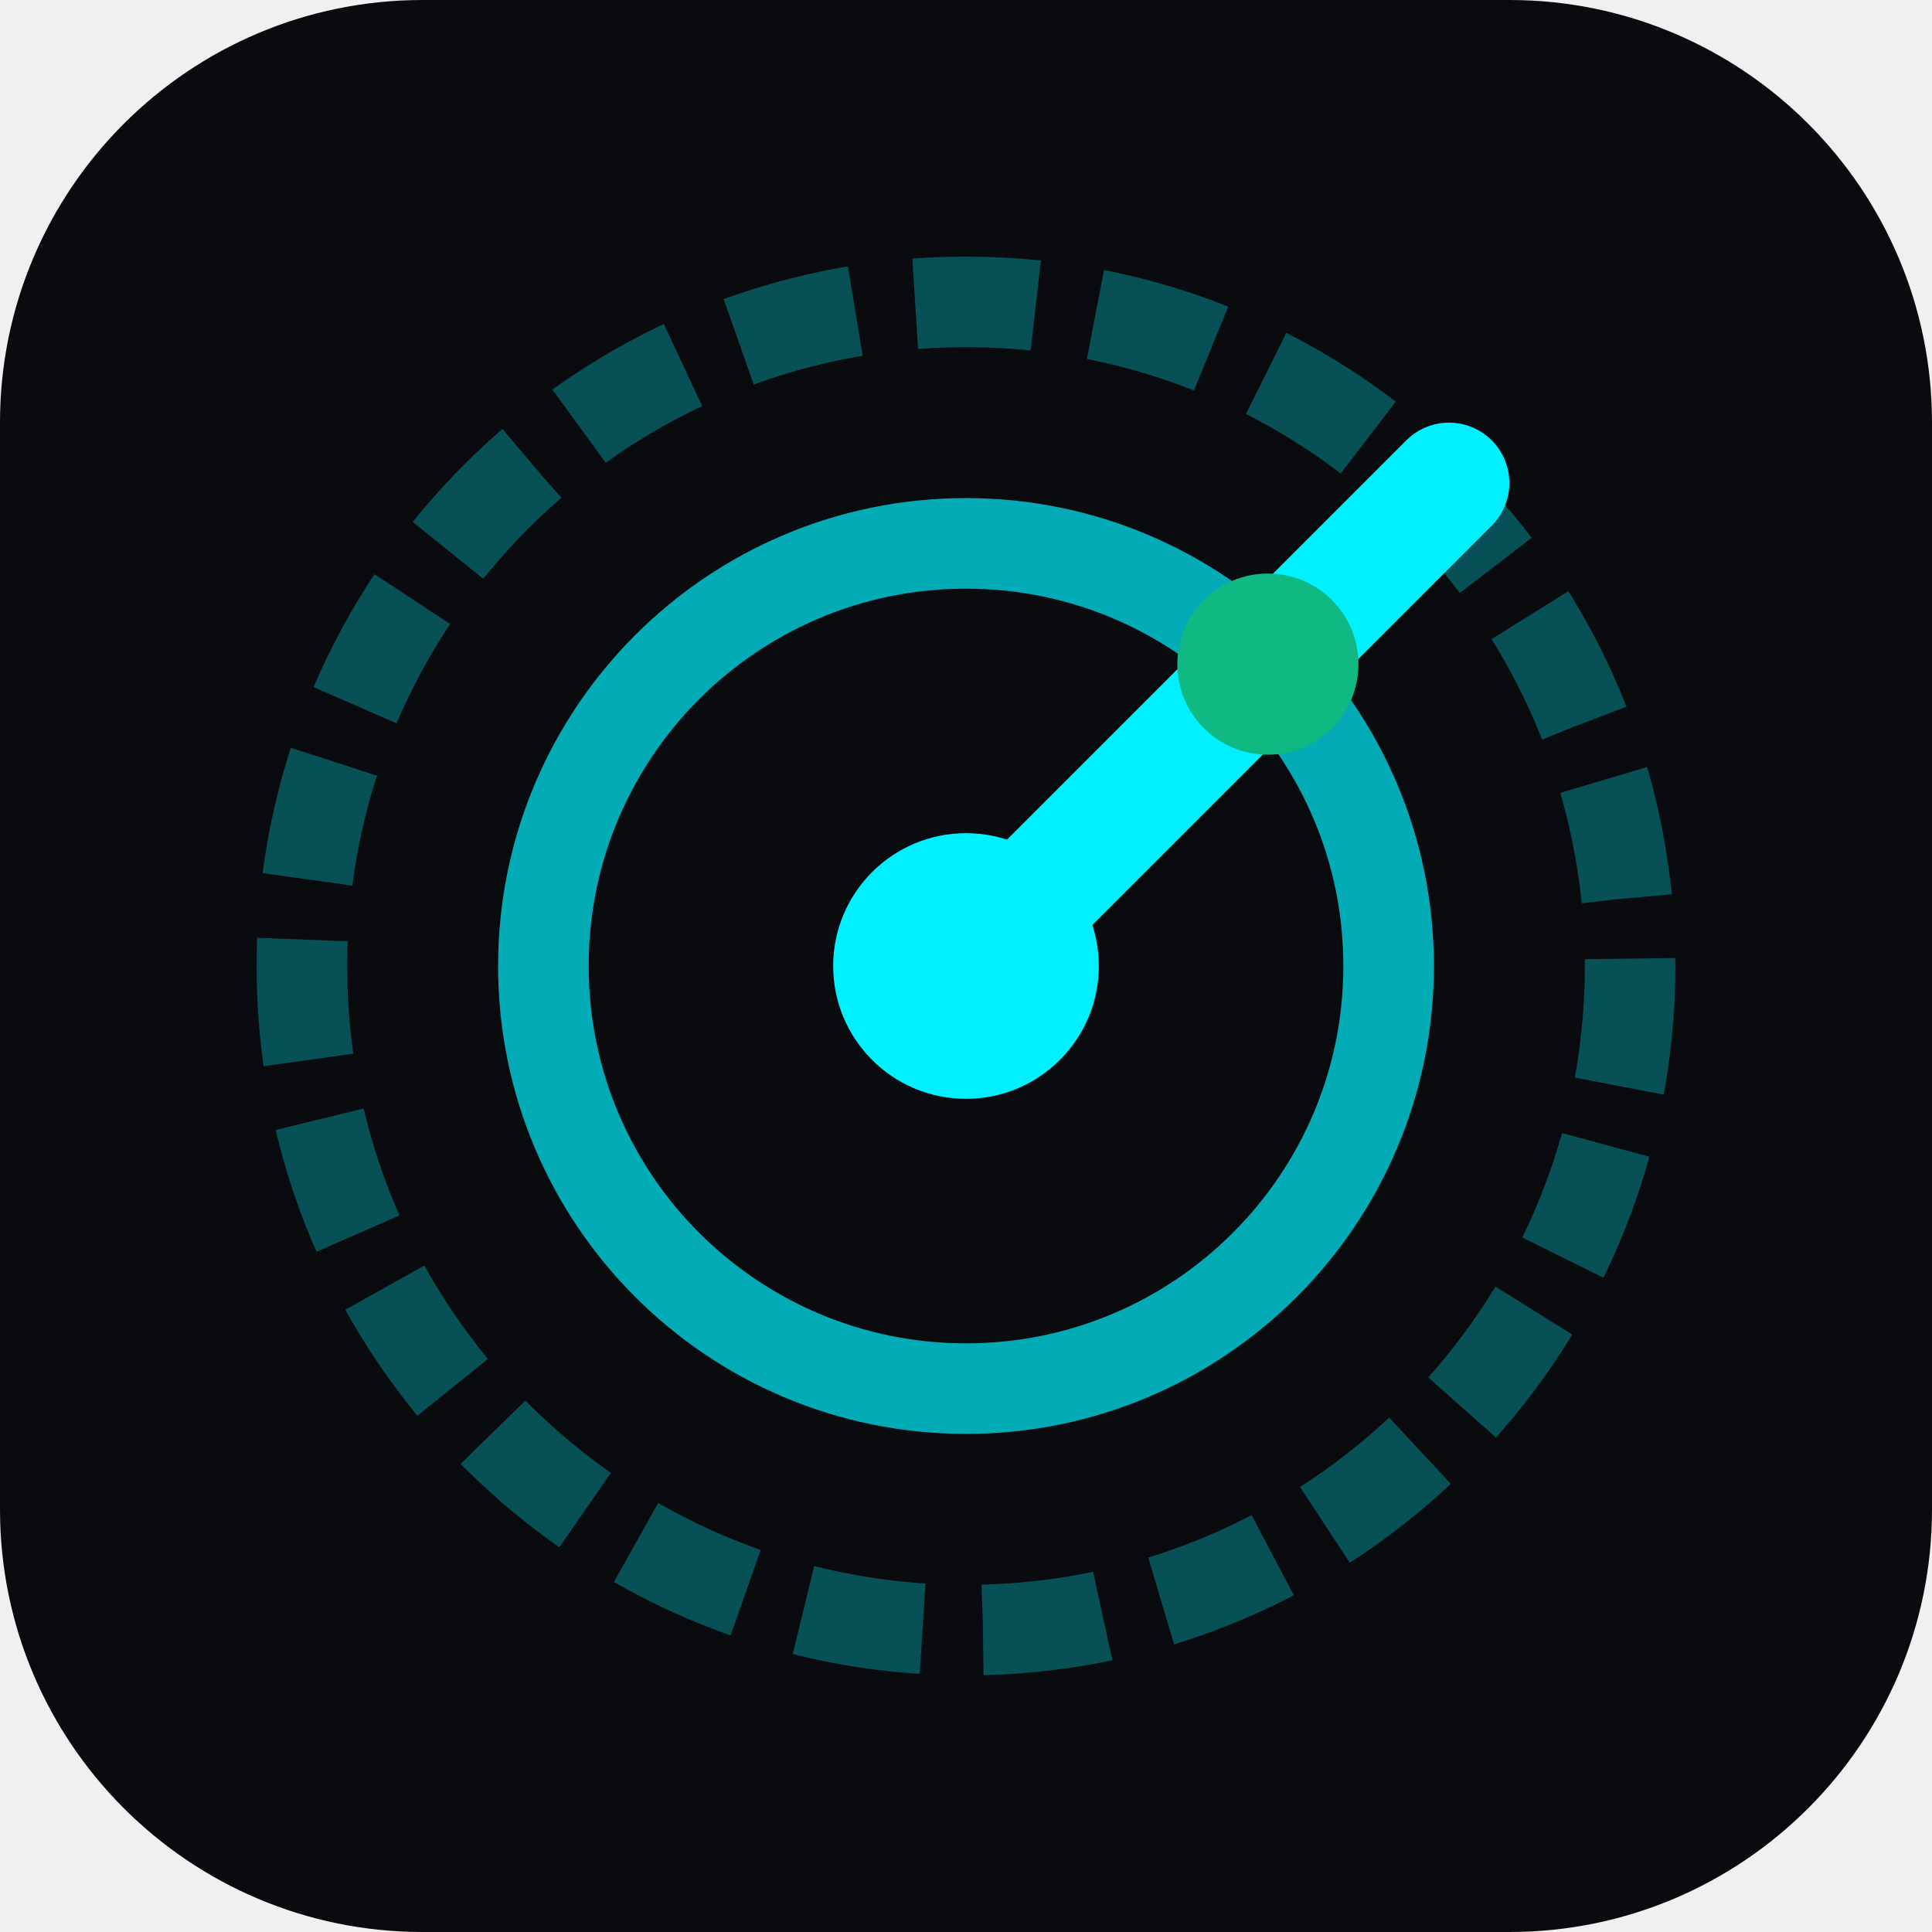
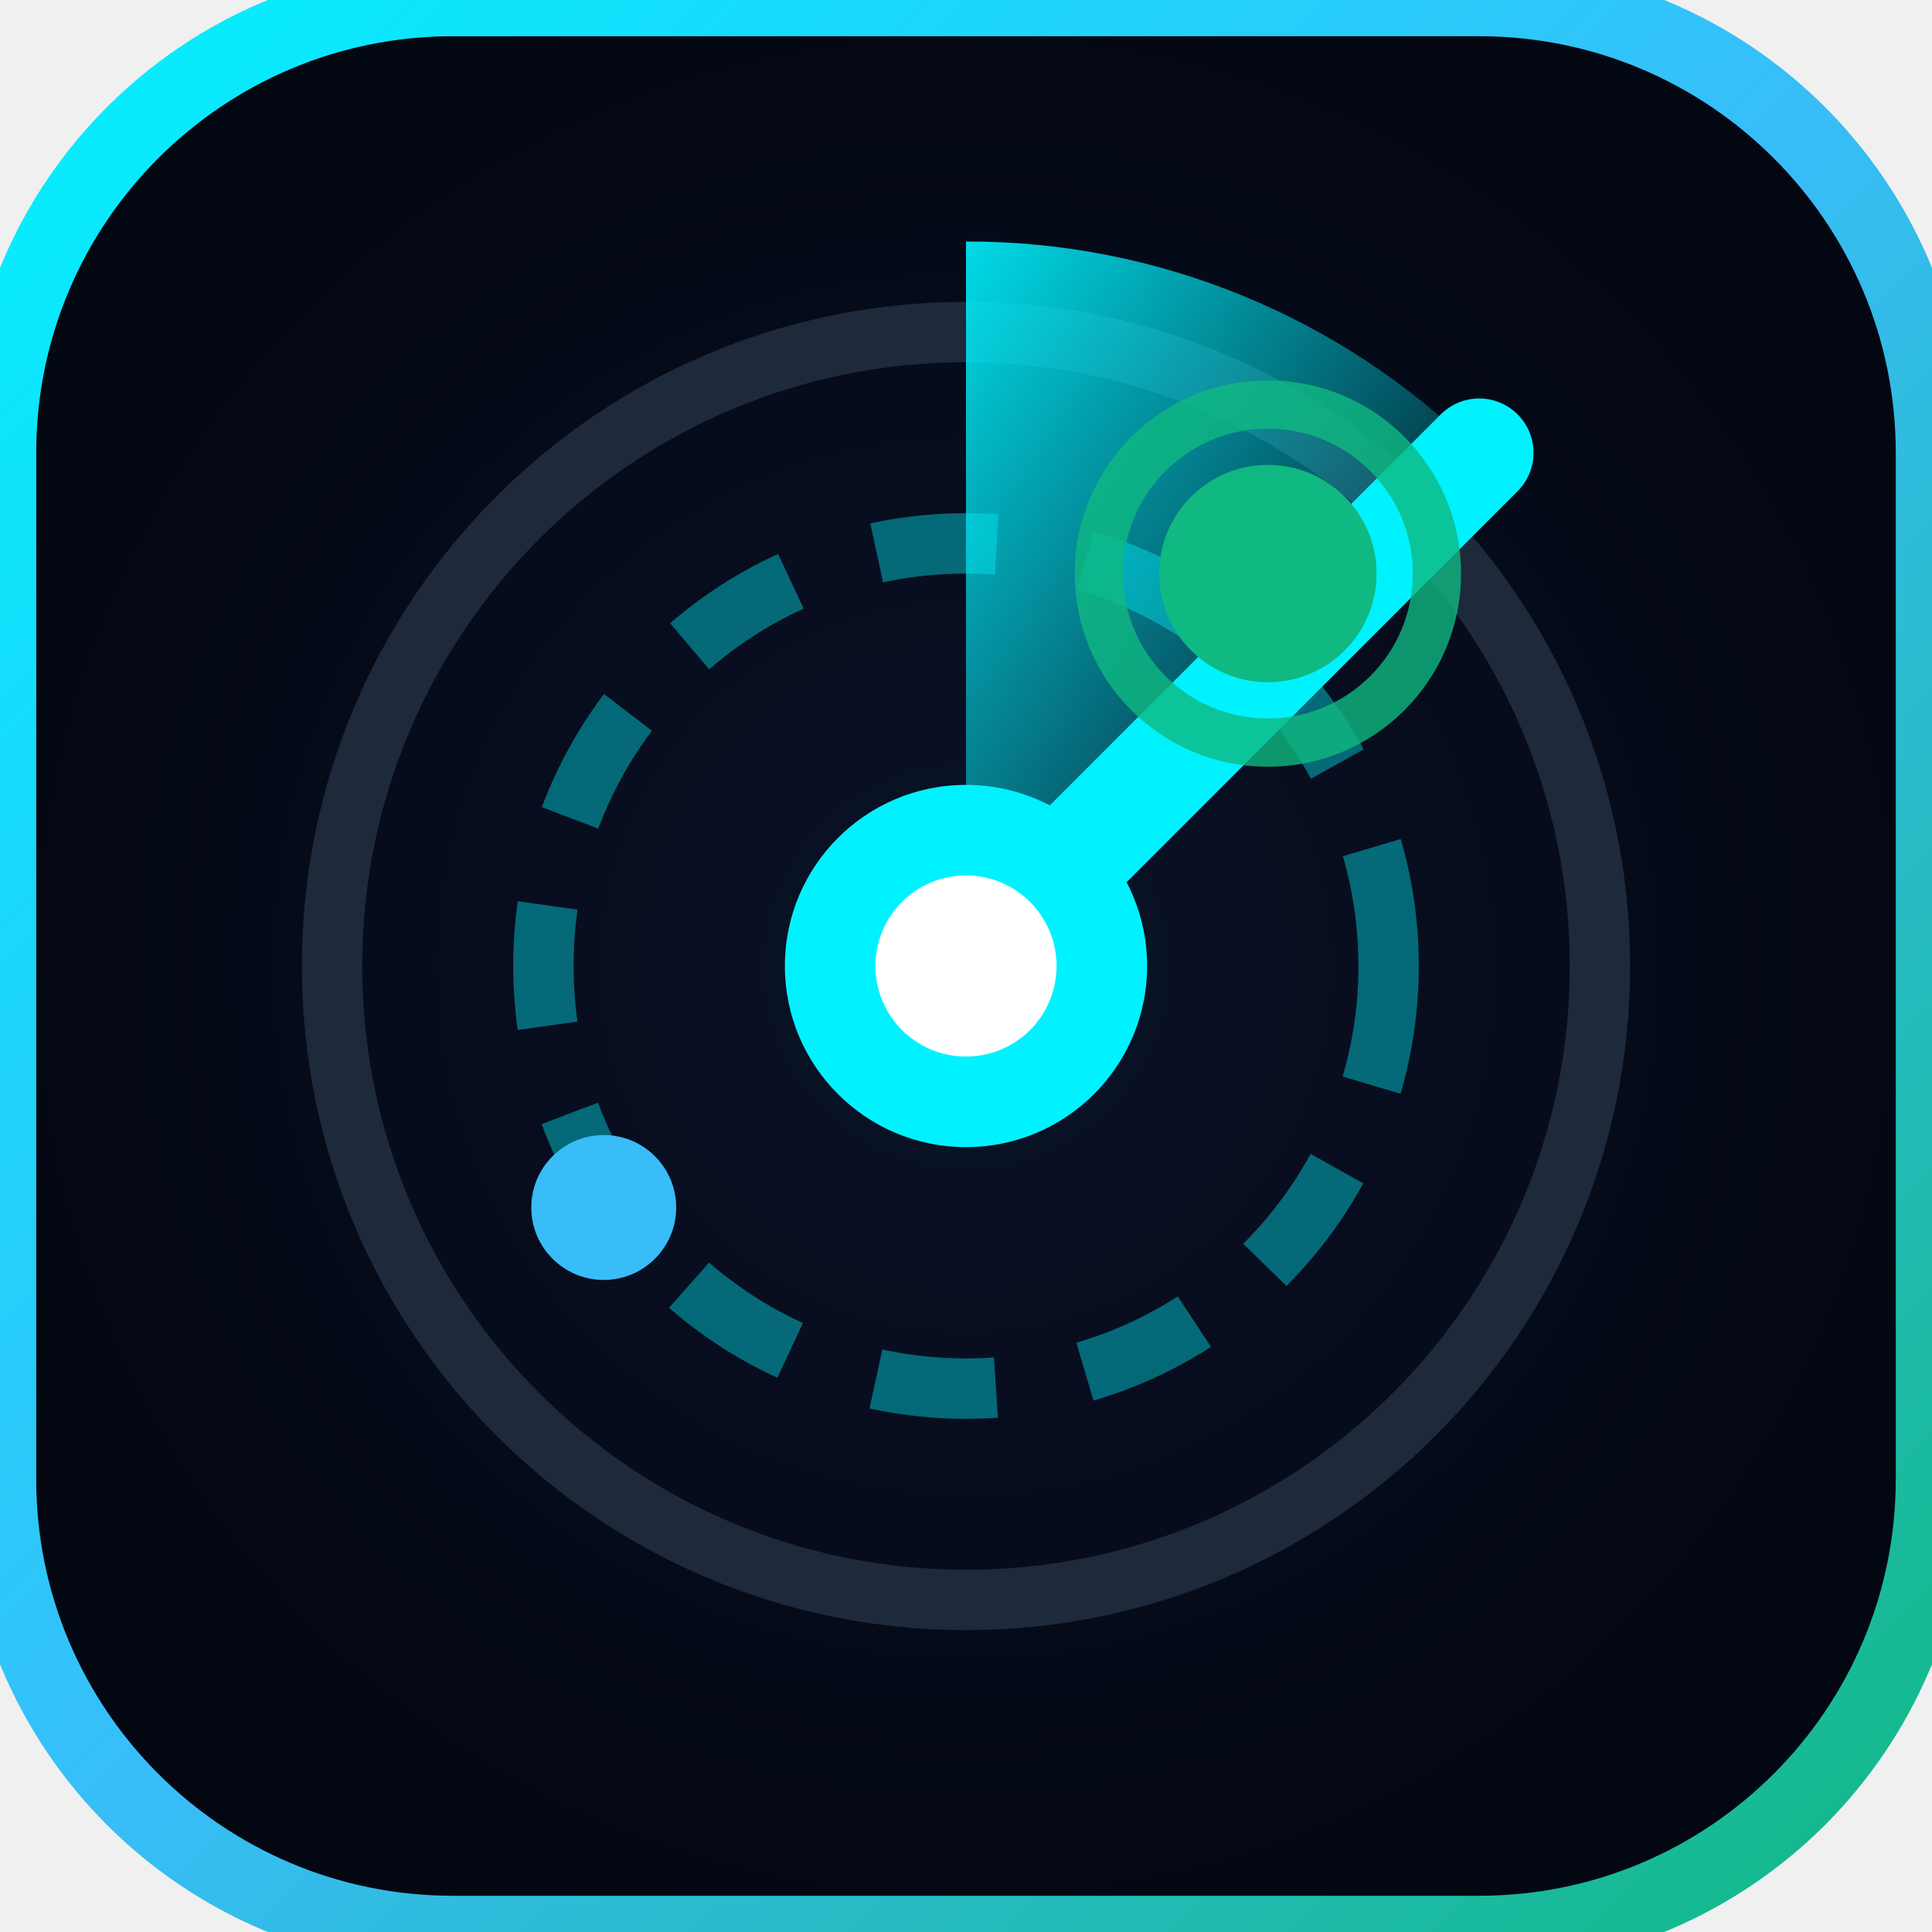
<svg xmlns="http://www.w3.org/2000/svg" viewBox="0 0 32 32">
  <defs>
-     <style>
-       .bg { fill: #0a0b0e; }
-       .ring { stroke: #00f0ff; stroke-width: 1.5; fill: none; }
-       .core { fill: #00f0ff; }
-       .blip { fill: #10b981; }
-       @media (prefers-color-scheme: light) {
-         .bg { fill: #0f172a; }
-       }
-     </style>
+     <radialGradient id="favBg" cx="50%" cy="50%" r="50%">
+       <stop offset="0%" stop-color="#0b1329" />
+       <stop offset="100%" stop-color="#030712" />
+     </radialGradient>
+     <linearGradient id="favRim" x1="0%" y1="0%" x2="100%" y2="100%">
+       <stop offset="0%" stop-color="#00f2fe" />
+       <stop offset="50%" stop-color="#38bdf8" />
+       <stop offset="100%" stop-color="#10b981" />
+     </linearGradient>
+     <linearGradient id="favSweep" x1="0%" y1="0%" x2="100%" y2="100%">
+       <stop offset="0%" stop-color="#00f2fe" stop-opacity="0.9" />
+       <stop offset="60%" stop-color="#00f2fe" stop-opacity="0.25" />
+       <stop offset="100%" stop-color="#00f2fe" stop-opacity="0.0" />
+     </linearGradient>
  </defs>
-   <rect width="32" height="32" rx="7" class="bg" />
-   <circle cx="16" cy="16" r="11" class="ring" stroke-opacity="0.3" stroke-dasharray="2 1" />
-   <circle cx="16" cy="16" r="7" class="ring" stroke-opacity="0.7" />
-   <line x1="16" y1="16" x2="24" y2="8" stroke="#00f0ff" stroke-width="2" stroke-linecap="round" />
-   <circle cx="16" cy="16" r="2.2" class="core" />
-   <circle cx="21" cy="11" r="1.5" class="blip" />
+   <rect width="32" height="32" rx="7.5" fill="url(#favBg)" stroke="url(#favRim)" stroke-width="1.2" />
+   <circle cx="16" cy="16" r="10.5" fill="none" stroke="#1e293b" stroke-width="1" />
+   <circle cx="16" cy="16" r="7" fill="none" stroke="#00f2fe" stroke-width="1" stroke-opacity="0.4" stroke-dasharray="2 1.5" />
+   <path d="M 16 16 L 24.5 7.5 A 12 12 0 0 0 16 4 Z" fill="url(#favSweep)" />
+   <line x1="16" y1="16" x2="24.5" y2="7.5" stroke="#00f2fe" stroke-width="1.8" stroke-linecap="round" />
+   <circle cx="21" cy="9.5" r="2.8" fill="none" stroke="#10b981" stroke-width="0.8" stroke-opacity="0.8" />
+   <circle cx="21" cy="9.5" r="1.8" fill="#10b981" />
+   <circle cx="10" cy="20" r="1.2" fill="#38bdf8" />
+   <circle cx="16" cy="16" r="3" fill="#00f2fe" />
+   <circle cx="16" cy="16" r="1.5" fill="#ffffff" />
</svg>
